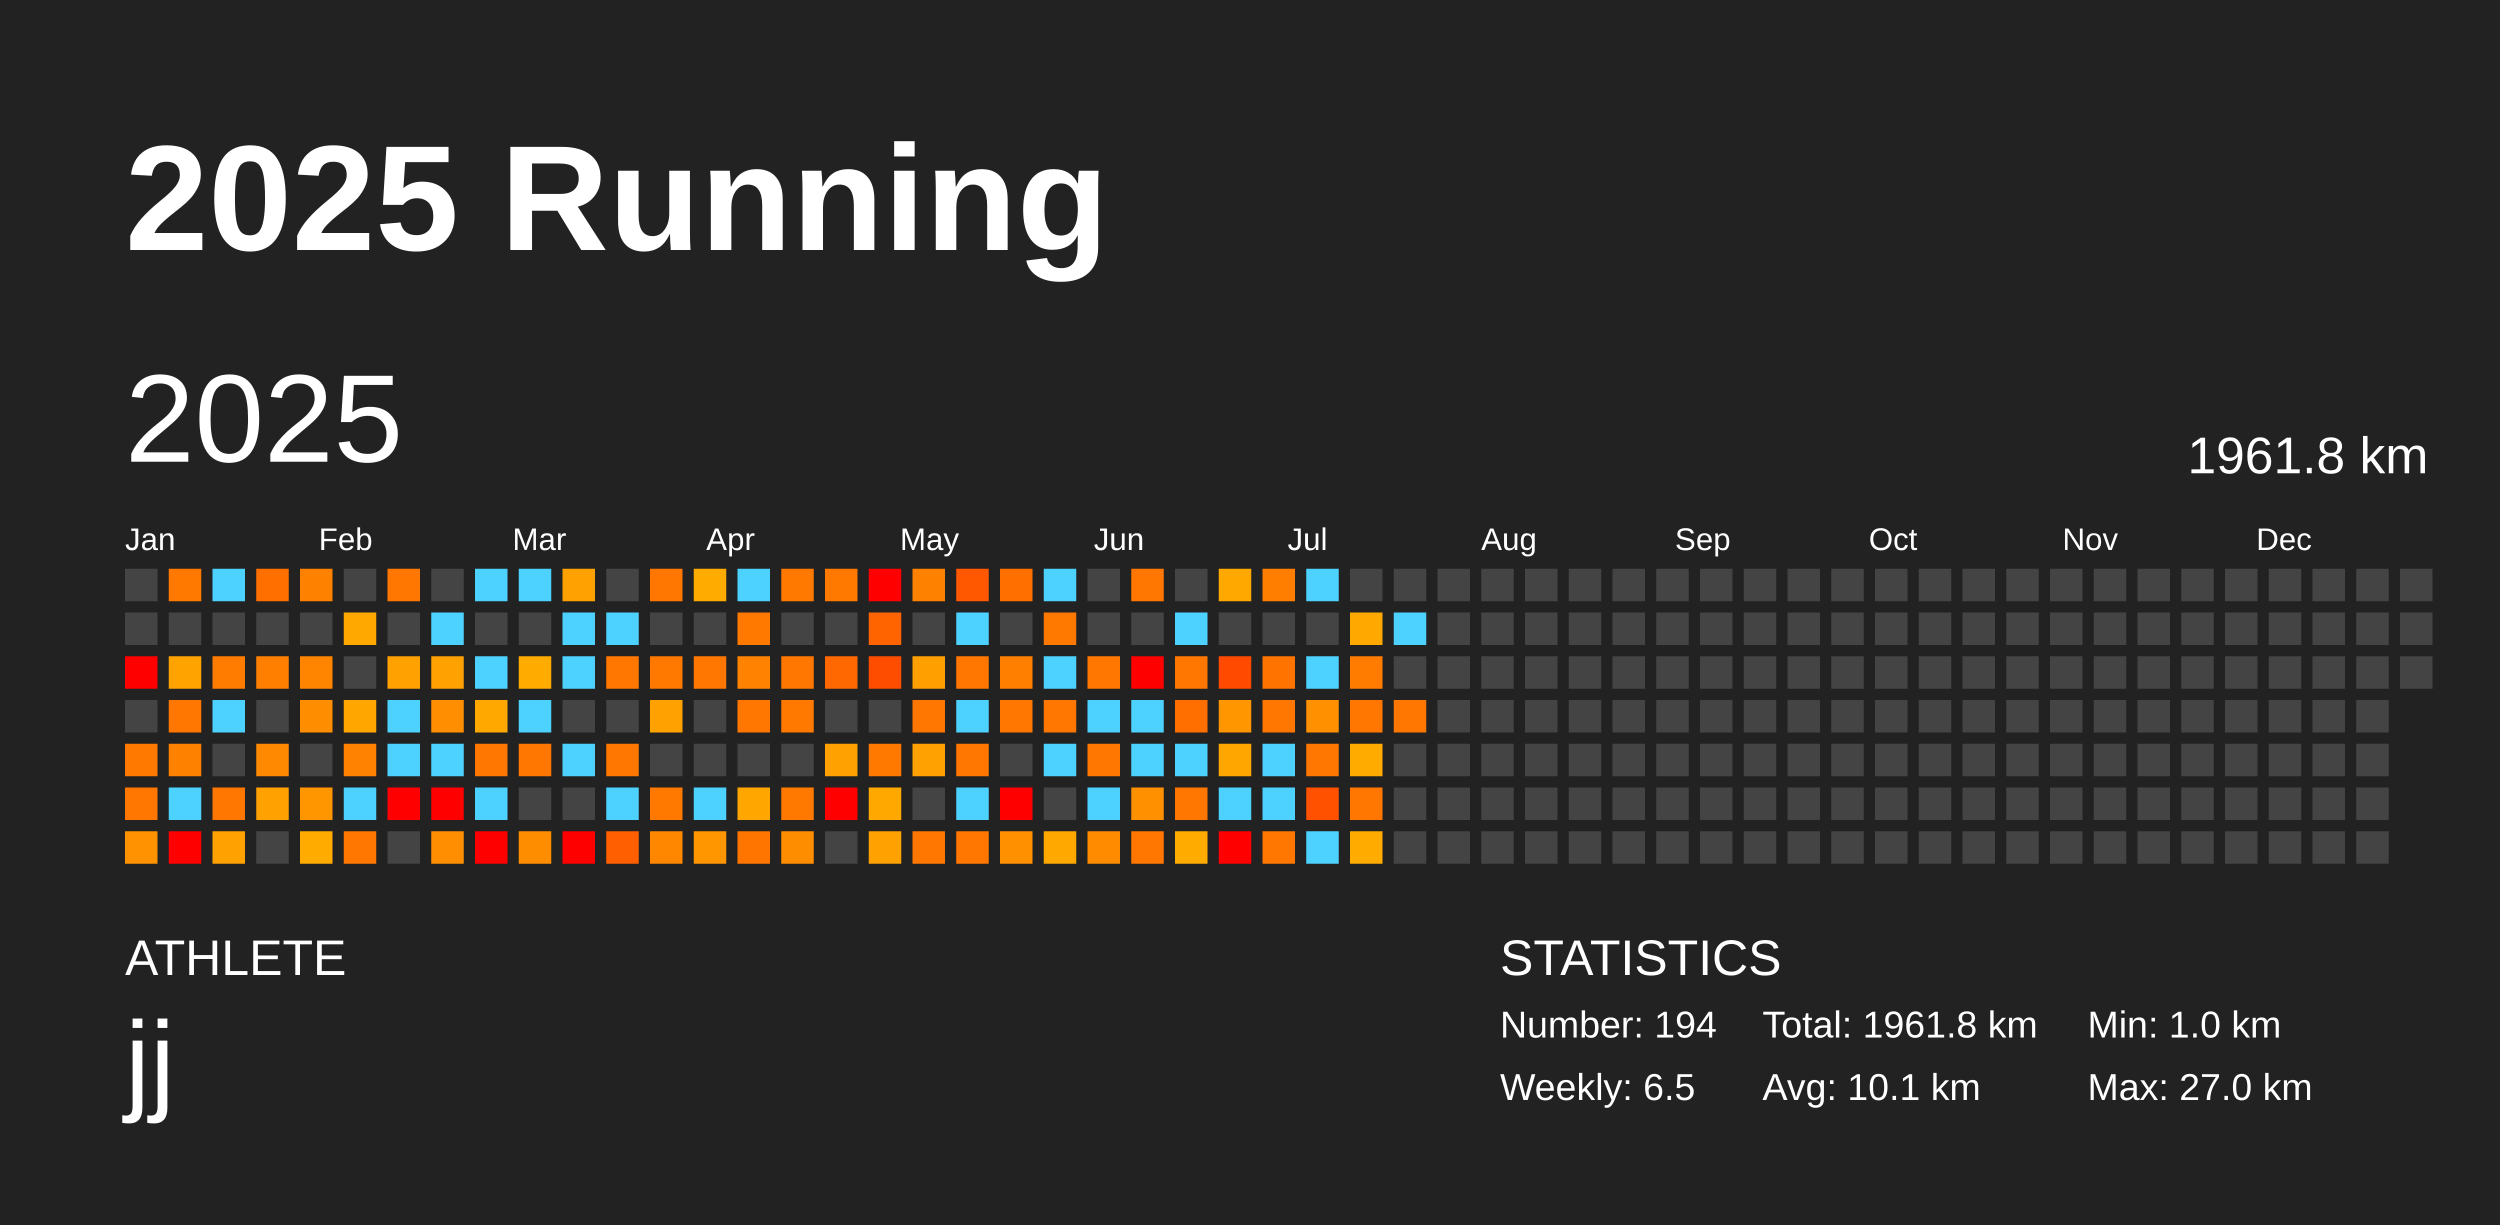
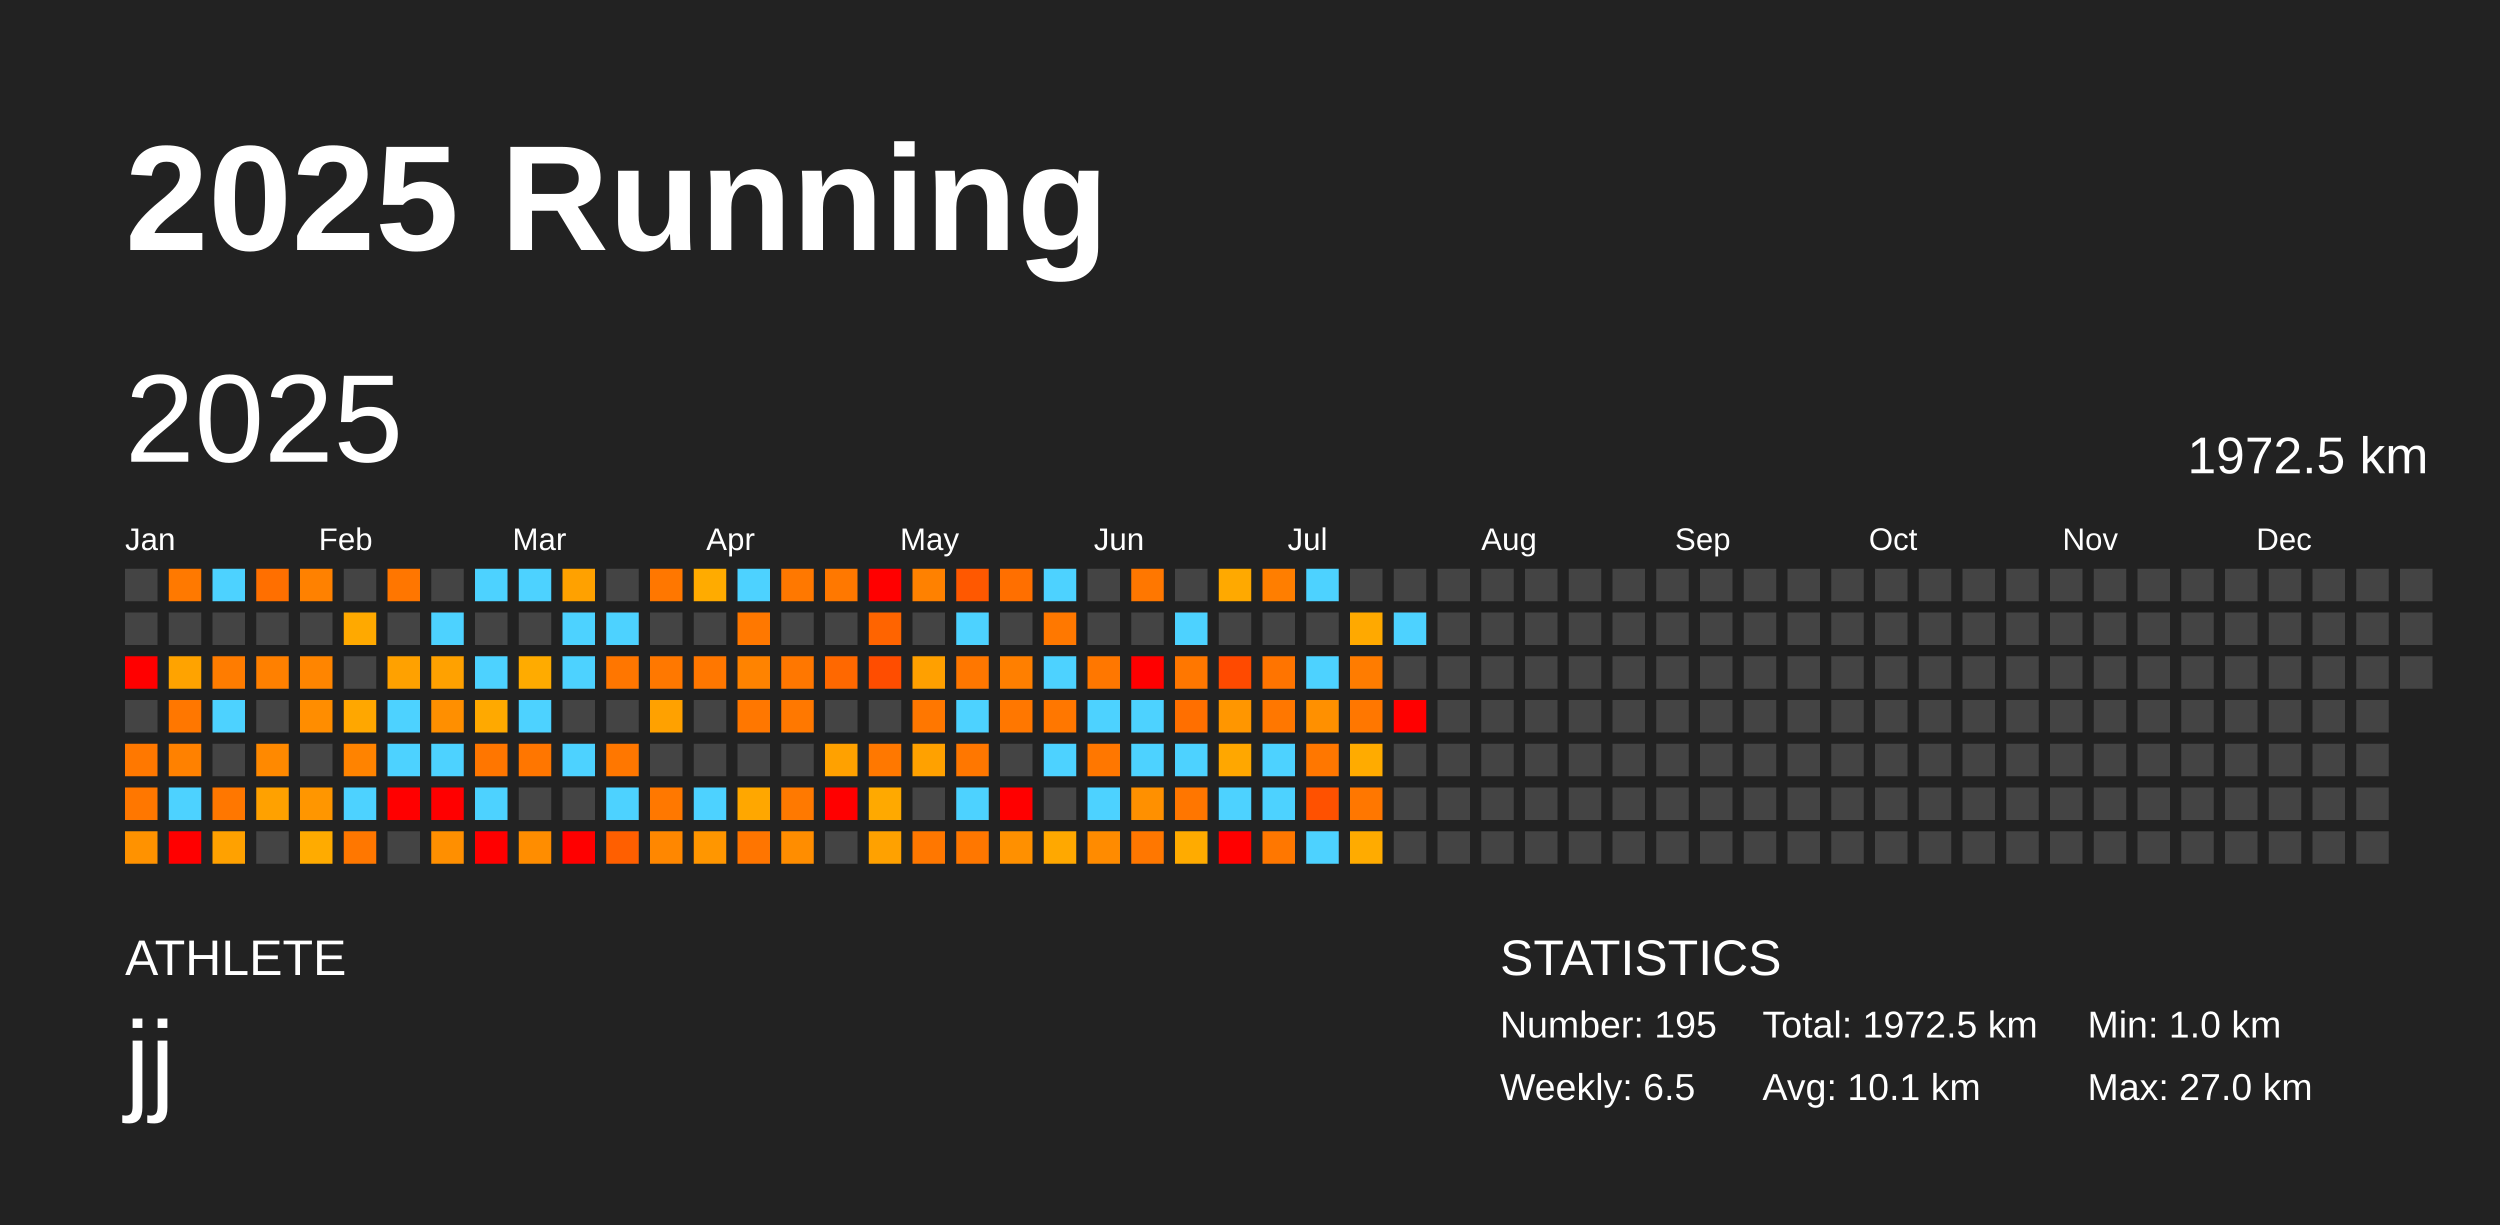
<svg xmlns="http://www.w3.org/2000/svg" baseProfile="full" height="98mm" version="1.1" viewBox="0,0,200,98" width="200mm">
  <defs />
  <rect fill="#222222" height="98" width="200" x="0" y="0" />
  <text fill="#FFFFFF" style="font-size:12px; font-family:Arial; font-weight:bold;" x="10" y="20">2025 Running</text>
  <text fill="#FFFFFF" style="font-size:4px; font-family:Arial" x="10" y="78">ATHLETE</text>
  <text fill="#FFFFFF" style="font-size:9px; font-family:Arial" x="10" y="88">jj</text>
  <text fill="#FFFFFF" style="font-size:4px; font-family:Arial" x="120" y="78">STATISTICS</text>
-   <text fill="#FFFFFF" style="font-size:3px; font-family:Arial" x="120" y="83">Number: 194</text>
+   <text fill="#FFFFFF" style="font-size:3px; font-family:Arial" x="120" y="83">Number: 195</text>
  <text fill="#FFFFFF" style="font-size:3px; font-family:Arial" x="120" y="88">Weekly: 6.5</text>
-   <text fill="#FFFFFF" style="font-size:3px; font-family:Arial" x="141" y="83">Total: 1961.8 km</text>
+   <text fill="#FFFFFF" style="font-size:3px; font-family:Arial" x="141" y="83">Total: 1972.5 km</text>
  <text fill="#FFFFFF" style="font-size:3px; font-family:Arial" x="141" y="88">Avg: 10.1 km</text>
  <text fill="#FFFFFF" style="font-size:3px; font-family:Arial" x="167" y="83">Min: 1.0 km</text>
  <text fill="#FFFFFF" style="font-size:3px; font-family:Arial" x="167" y="88">Max: 27.0 km</text>
  <text dominant-baseline="hanging" fill="#FFFFFF" style="font-size:10.0px; font-family:Arial;" x="10" y="30">2025</text>
-   <text dominant-baseline="hanging" fill="#FFFFFF" style="font-size:4.125px; font-family:Arial;" x="175" y="35">1961.8 km</text>
+   <text dominant-baseline="hanging" fill="#FFFFFF" style="font-size:4.125px; font-family:Arial;" x="175" y="35">1972.5 km</text>
  <text fill="#FFFFFF" style="font-size:2.5px; font-family:Arial" x="10.0" y="44">Jan</text>
  <text fill="#FFFFFF" style="font-size:2.5px; font-family:Arial" x="25.5" y="44">Feb</text>
  <text fill="#FFFFFF" style="font-size:2.5px; font-family:Arial" x="41.0" y="44">Mar</text>
  <text fill="#FFFFFF" style="font-size:2.5px; font-family:Arial" x="56.5" y="44">Apr</text>
  <text fill="#FFFFFF" style="font-size:2.5px; font-family:Arial" x="72.0" y="44">May</text>
  <text fill="#FFFFFF" style="font-size:2.5px; font-family:Arial" x="87.5" y="44">Jun</text>
  <text fill="#FFFFFF" style="font-size:2.5px; font-family:Arial" x="103.0" y="44">Jul</text>
  <text fill="#FFFFFF" style="font-size:2.5px; font-family:Arial" x="118.5" y="44">Aug</text>
  <text fill="#FFFFFF" style="font-size:2.5px; font-family:Arial" x="134.0" y="44">Sep</text>
  <text fill="#FFFFFF" style="font-size:2.5px; font-family:Arial" x="149.5" y="44">Oct</text>
  <text fill="#FFFFFF" style="font-size:2.5px; font-family:Arial" x="165.0" y="44">Nov</text>
  <text fill="#FFFFFF" style="font-size:2.5px; font-family:Arial" x="180.5" y="44">Dec</text>
  <rect fill="#444444" height="2.6" width="2.6" x="10.0" y="45.5" />
  <rect fill="#444444" height="2.6" width="2.6" x="10.0" y="49.0" />
  <rect fill="red" height="2.6" width="2.6" x="10.0" y="52.5" />
  <rect fill="#444444" height="2.6" width="2.6" x="10.0" y="56.0" />
  <rect fill="#ff7800" height="2.6" width="2.6" x="10.0" y="59.5" />
  <rect fill="#ff7700" height="2.6" width="2.6" x="10.0" y="63.0" />
  <rect fill="#ff9200" height="2.6" width="2.6" x="10.0" y="66.5" />
  <rect fill="#ff7900" height="2.6" width="2.6" x="13.5" y="45.5" />
  <rect fill="#444444" height="2.6" width="2.6" x="13.5" y="49.0" />
  <rect fill="#ffa300" height="2.6" width="2.6" x="13.5" y="52.5" />
  <rect fill="#ff7700" height="2.6" width="2.6" x="13.5" y="56.0" />
  <rect fill="#ff8100" height="2.6" width="2.6" x="13.5" y="59.5" />
  <rect fill="#4dd2ff" height="2.6" width="2.6" x="13.5" y="63.0" />
  <rect fill="red" height="2.6" width="2.6" x="13.5" y="66.5" />
  <rect fill="#4dd2ff" height="2.6" width="2.6" x="17.0" y="45.5" />
  <rect fill="#444444" height="2.6" width="2.6" x="17.0" y="49.0" />
  <rect fill="#ff7c00" height="2.6" width="2.6" x="17.0" y="52.5" />
  <rect fill="#4dd2ff" height="2.6" width="2.6" x="17.0" y="56.0" />
  <rect fill="#444444" height="2.6" width="2.6" x="17.0" y="59.5" />
  <rect fill="#ff7700" height="2.6" width="2.6" x="17.0" y="63.0" />
  <rect fill="#ffa100" height="2.6" width="2.6" x="17.0" y="66.5" />
  <rect fill="#ff6f00" height="2.6" width="2.6" x="20.5" y="45.5" />
  <rect fill="#444444" height="2.6" width="2.6" x="20.5" y="49.0" />
  <rect fill="#ff8000" height="2.6" width="2.6" x="20.5" y="52.5" />
  <rect fill="#444444" height="2.6" width="2.6" x="20.5" y="56.0" />
  <rect fill="#ff8900" height="2.6" width="2.6" x="20.5" y="59.5" />
  <rect fill="#ffa100" height="2.6" width="2.6" x="20.5" y="63.0" />
  <rect fill="#444444" height="2.6" width="2.6" x="20.5" y="66.5" />
  <rect fill="#ff8100" height="2.6" width="2.6" x="24.0" y="45.5" />
  <rect fill="#444444" height="2.6" width="2.6" x="24.0" y="49.0" />
  <rect fill="#ff8500" height="2.6" width="2.6" x="24.0" y="52.5" />
  <rect fill="#ff8d00" height="2.6" width="2.6" x="24.0" y="56.0" />
  <rect fill="#444444" height="2.6" width="2.6" x="24.0" y="59.5" />
  <rect fill="#ff9600" height="2.6" width="2.6" x="24.0" y="63.0" />
  <rect fill="#ffab00" height="2.6" width="2.6" x="24.0" y="66.5" />
  <rect fill="#444444" height="2.6" width="2.6" x="27.5" y="45.5" />
  <rect fill="#ffa900" height="2.6" width="2.6" x="27.5" y="49.0" />
  <rect fill="#444444" height="2.6" width="2.6" x="27.5" y="52.5" />
  <rect fill="#ffa700" height="2.6" width="2.6" x="27.5" y="56.0" />
  <rect fill="#ff8300" height="2.6" width="2.6" x="27.5" y="59.5" />
  <rect fill="#4dd2ff" height="2.6" width="2.6" x="27.5" y="63.0" />
  <rect fill="#ff7700" height="2.6" width="2.6" x="27.5" y="66.5" />
  <rect fill="#ff7600" height="2.6" width="2.6" x="31.0" y="45.5" />
  <rect fill="#444444" height="2.6" width="2.6" x="31.0" y="49.0" />
  <rect fill="#ffa100" height="2.6" width="2.6" x="31.0" y="52.5" />
  <rect fill="#4dd2ff" height="2.6" width="2.6" x="31.0" y="56.0" />
  <rect fill="#4dd2ff" height="2.6" width="2.6" x="31.0" y="59.5" />
  <rect fill="red" height="2.6" width="2.6" x="31.0" y="63.0" />
  <rect fill="#444444" height="2.6" width="2.6" x="31.0" y="66.5" />
  <rect fill="#444444" height="2.6" width="2.6" x="34.5" y="45.5" />
  <rect fill="#4dd2ff" height="2.6" width="2.6" x="34.5" y="49.0" />
  <rect fill="#ffa100" height="2.6" width="2.6" x="34.5" y="52.5" />
  <rect fill="#ff8f00" height="2.6" width="2.6" x="34.5" y="56.0" />
  <rect fill="#4dd2ff" height="2.6" width="2.6" x="34.5" y="59.5" />
  <rect fill="red" height="2.6" width="2.6" x="34.5" y="63.0" />
  <rect fill="#ff8f00" height="2.6" width="2.6" x="34.5" y="66.5" />
  <rect fill="#4dd2ff" height="2.6" width="2.6" x="38.0" y="45.5" />
  <rect fill="#444444" height="2.6" width="2.6" x="38.0" y="49.0" />
  <rect fill="#4dd2ff" height="2.6" width="2.6" x="38.0" y="52.5" />
  <rect fill="#ffa900" height="2.6" width="2.6" x="38.0" y="56.0" />
  <rect fill="#ff7600" height="2.6" width="2.6" x="38.0" y="59.5" />
  <rect fill="#4dd2ff" height="2.6" width="2.6" x="38.0" y="63.0" />
  <rect fill="red" height="2.6" width="2.6" x="38.0" y="66.5" />
  <rect fill="#4dd2ff" height="2.6" width="2.6" x="41.5" y="45.5" />
  <rect fill="#444444" height="2.6" width="2.6" x="41.5" y="49.0" />
  <rect fill="#ffab00" height="2.6" width="2.6" x="41.5" y="52.5" />
  <rect fill="#4dd2ff" height="2.6" width="2.6" x="41.5" y="56.0" />
  <rect fill="#ff7600" height="2.6" width="2.6" x="41.5" y="59.5" />
  <rect fill="#444444" height="2.6" width="2.6" x="41.5" y="63.0" />
  <rect fill="#ff8d00" height="2.6" width="2.6" x="41.5" y="66.5" />
  <rect fill="#ffa100" height="2.6" width="2.6" x="45.0" y="45.5" />
  <rect fill="#4dd2ff" height="2.6" width="2.6" x="45.0" y="49.0" />
  <rect fill="#4dd2ff" height="2.6" width="2.6" x="45.0" y="52.5" />
  <rect fill="#444444" height="2.6" width="2.6" x="45.0" y="56.0" />
  <rect fill="#4dd2ff" height="2.6" width="2.6" x="45.0" y="59.5" />
  <rect fill="#444444" height="2.6" width="2.6" x="45.0" y="63.0" />
  <rect fill="red" height="2.6" width="2.6" x="45.0" y="66.5" />
  <rect fill="#444444" height="2.6" width="2.6" x="48.5" y="45.5" />
  <rect fill="#4dd2ff" height="2.6" width="2.6" x="48.5" y="49.0" />
  <rect fill="#ff7600" height="2.6" width="2.6" x="48.5" y="52.5" />
  <rect fill="#444444" height="2.6" width="2.6" x="48.5" y="56.0" />
  <rect fill="#ff7700" height="2.6" width="2.6" x="48.5" y="59.5" />
  <rect fill="#4dd2ff" height="2.6" width="2.6" x="48.5" y="63.0" />
  <rect fill="#ff5f00" height="2.6" width="2.6" x="48.5" y="66.5" />
  <rect fill="#ff7700" height="2.6" width="2.6" x="52.0" y="45.5" />
  <rect fill="#444444" height="2.6" width="2.6" x="52.0" y="49.0" />
  <rect fill="#ff7800" height="2.6" width="2.6" x="52.0" y="52.5" />
  <rect fill="#ffa100" height="2.6" width="2.6" x="52.0" y="56.0" />
  <rect fill="#444444" height="2.6" width="2.6" x="52.0" y="59.5" />
  <rect fill="#ff7800" height="2.6" width="2.6" x="52.0" y="63.0" />
  <rect fill="#ff8700" height="2.6" width="2.6" x="52.0" y="66.5" />
  <rect fill="#ffab00" height="2.6" width="2.6" x="55.5" y="45.5" />
  <rect fill="#444444" height="2.6" width="2.6" x="55.5" y="49.0" />
  <rect fill="#ff7700" height="2.6" width="2.6" x="55.5" y="52.5" />
  <rect fill="#444444" height="2.6" width="2.6" x="55.5" y="56.0" />
  <rect fill="#444444" height="2.6" width="2.6" x="55.5" y="59.5" />
  <rect fill="#4dd2ff" height="2.6" width="2.6" x="55.5" y="63.0" />
  <rect fill="#ff9600" height="2.6" width="2.6" x="55.5" y="66.5" />
  <rect fill="#4dd2ff" height="2.6" width="2.6" x="59.0" y="45.5" />
  <rect fill="#ff7800" height="2.6" width="2.6" x="59.0" y="49.0" />
  <rect fill="#ff8300" height="2.6" width="2.6" x="59.0" y="52.5" />
  <rect fill="#ff7700" height="2.6" width="2.6" x="59.0" y="56.0" />
  <rect fill="#444444" height="2.6" width="2.6" x="59.0" y="59.5" />
  <rect fill="#ffa700" height="2.6" width="2.6" x="59.0" y="63.0" />
  <rect fill="#ff7500" height="2.6" width="2.6" x="59.0" y="66.5" />
  <rect fill="#ff7800" height="2.6" width="2.6" x="62.5" y="45.5" />
  <rect fill="#444444" height="2.6" width="2.6" x="62.5" y="49.0" />
  <rect fill="#ff7700" height="2.6" width="2.6" x="62.5" y="52.5" />
  <rect fill="#ff7800" height="2.6" width="2.6" x="62.5" y="56.0" />
  <rect fill="#444444" height="2.6" width="2.6" x="62.5" y="59.5" />
  <rect fill="#ff7900" height="2.6" width="2.6" x="62.5" y="63.0" />
  <rect fill="#ff8d00" height="2.6" width="2.6" x="62.5" y="66.5" />
  <rect fill="#ff7800" height="2.6" width="2.6" x="66.0" y="45.5" />
  <rect fill="#444444" height="2.6" width="2.6" x="66.0" y="49.0" />
  <rect fill="#ff6800" height="2.6" width="2.6" x="66.0" y="52.5" />
  <rect fill="#444444" height="2.6" width="2.6" x="66.0" y="56.0" />
  <rect fill="#ffa100" height="2.6" width="2.6" x="66.0" y="59.5" />
  <rect fill="red" height="2.6" width="2.6" x="66.0" y="63.0" />
  <rect fill="#444444" height="2.6" width="2.6" x="66.0" y="66.5" />
  <rect fill="red" height="2.6" width="2.6" x="69.5" y="45.5" />
  <rect fill="#ff6400" height="2.6" width="2.6" x="69.5" y="49.0" />
  <rect fill="#ff4d00" height="2.6" width="2.6" x="69.5" y="52.5" />
  <rect fill="#444444" height="2.6" width="2.6" x="69.5" y="56.0" />
  <rect fill="#ff7800" height="2.6" width="2.6" x="69.5" y="59.5" />
  <rect fill="#ffa900" height="2.6" width="2.6" x="69.5" y="63.0" />
  <rect fill="#ffa100" height="2.6" width="2.6" x="69.5" y="66.5" />
  <rect fill="#ff8100" height="2.6" width="2.6" x="73.0" y="45.5" />
  <rect fill="#444444" height="2.6" width="2.6" x="73.0" y="49.0" />
  <rect fill="#ffa000" height="2.6" width="2.6" x="73.0" y="52.5" />
  <rect fill="#ff7700" height="2.6" width="2.6" x="73.0" y="56.0" />
  <rect fill="#ffa100" height="2.6" width="2.6" x="73.0" y="59.5" />
  <rect fill="#444444" height="2.6" width="2.6" x="73.0" y="63.0" />
  <rect fill="#ff7700" height="2.6" width="2.6" x="73.0" y="66.5" />
  <rect fill="#ff5800" height="2.6" width="2.6" x="76.5" y="45.5" />
  <rect fill="#4dd2ff" height="2.6" width="2.6" x="76.5" y="49.0" />
  <rect fill="#ff7700" height="2.6" width="2.6" x="76.5" y="52.5" />
  <rect fill="#4dd2ff" height="2.6" width="2.6" x="76.5" y="56.0" />
  <rect fill="#ff7700" height="2.6" width="2.6" x="76.5" y="59.5" />
  <rect fill="#4dd2ff" height="2.6" width="2.6" x="76.5" y="63.0" />
  <rect fill="#ff7700" height="2.6" width="2.6" x="76.5" y="66.5" />
  <rect fill="#ff6f00" height="2.6" width="2.6" x="80.0" y="45.5" />
  <rect fill="#444444" height="2.6" width="2.6" x="80.0" y="49.0" />
  <rect fill="#ff7f00" height="2.6" width="2.6" x="80.0" y="52.5" />
  <rect fill="#ff7700" height="2.6" width="2.6" x="80.0" y="56.0" />
  <rect fill="#444444" height="2.6" width="2.6" x="80.0" y="59.5" />
  <rect fill="red" height="2.6" width="2.6" x="80.0" y="63.0" />
  <rect fill="#ff9000" height="2.6" width="2.6" x="80.0" y="66.5" />
  <rect fill="#4dd2ff" height="2.6" width="2.6" x="83.5" y="45.5" />
  <rect fill="#ff7800" height="2.6" width="2.6" x="83.5" y="49.0" />
  <rect fill="#4dd2ff" height="2.6" width="2.6" x="83.5" y="52.5" />
  <rect fill="#ff7700" height="2.6" width="2.6" x="83.5" y="56.0" />
  <rect fill="#4dd2ff" height="2.6" width="2.6" x="83.5" y="59.5" />
  <rect fill="#444444" height="2.6" width="2.6" x="83.5" y="63.0" />
  <rect fill="#ffa800" height="2.6" width="2.6" x="83.5" y="66.5" />
  <rect fill="#444444" height="2.6" width="2.6" x="87.0" y="45.5" />
  <rect fill="#444444" height="2.6" width="2.6" x="87.0" y="49.0" />
  <rect fill="#ff7700" height="2.6" width="2.6" x="87.0" y="52.5" />
  <rect fill="#4dd2ff" height="2.6" width="2.6" x="87.0" y="56.0" />
  <rect fill="#ff7700" height="2.6" width="2.6" x="87.0" y="59.5" />
  <rect fill="#4dd2ff" height="2.6" width="2.6" x="87.0" y="63.0" />
  <rect fill="#ff8b00" height="2.6" width="2.6" x="87.0" y="66.5" />
  <rect fill="#ff7700" height="2.6" width="2.6" x="90.5" y="45.5" />
  <rect fill="#444444" height="2.6" width="2.6" x="90.5" y="49.0" />
  <rect fill="red" height="2.6" width="2.6" x="90.5" y="52.5" />
  <rect fill="#4dd2ff" height="2.6" width="2.6" x="90.5" y="56.0" />
  <rect fill="#4dd2ff" height="2.6" width="2.6" x="90.5" y="59.5" />
  <rect fill="#ff9000" height="2.6" width="2.6" x="90.5" y="63.0" />
  <rect fill="#ff7700" height="2.6" width="2.6" x="90.5" y="66.5" />
  <rect fill="#444444" height="2.6" width="2.6" x="94.0" y="45.5" />
  <rect fill="#4dd2ff" height="2.6" width="2.6" x="94.0" y="49.0" />
  <rect fill="#ff7700" height="2.6" width="2.6" x="94.0" y="52.5" />
  <rect fill="#ff6f00" height="2.6" width="2.6" x="94.0" y="56.0" />
  <rect fill="#4dd2ff" height="2.6" width="2.6" x="94.0" y="59.5" />
  <rect fill="#ff7600" height="2.6" width="2.6" x="94.0" y="63.0" />
  <rect fill="#ffab00" height="2.6" width="2.6" x="94.0" y="66.5" />
  <rect fill="#ffa900" height="2.6" width="2.6" x="97.5" y="45.5" />
  <rect fill="#444444" height="2.6" width="2.6" x="97.5" y="49.0" />
  <rect fill="#ff4a00" height="2.6" width="2.6" x="97.5" y="52.5" />
  <rect fill="#ff9600" height="2.6" width="2.6" x="97.5" y="56.0" />
  <rect fill="#ffa700" height="2.6" width="2.6" x="97.5" y="59.5" />
  <rect fill="#4dd2ff" height="2.6" width="2.6" x="97.5" y="63.0" />
  <rect fill="red" height="2.6" width="2.6" x="97.5" y="66.5" />
  <rect fill="#ff7e00" height="2.6" width="2.6" x="101.0" y="45.5" />
  <rect fill="#444444" height="2.6" width="2.6" x="101.0" y="49.0" />
  <rect fill="#ff7400" height="2.6" width="2.6" x="101.0" y="52.5" />
  <rect fill="#ff7700" height="2.6" width="2.6" x="101.0" y="56.0" />
  <rect fill="#4dd2ff" height="2.6" width="2.6" x="101.0" y="59.5" />
  <rect fill="#4dd2ff" height="2.6" width="2.6" x="101.0" y="63.0" />
  <rect fill="#ff7700" height="2.6" width="2.6" x="101.0" y="66.5" />
  <rect fill="#4dd2ff" height="2.6" width="2.6" x="104.5" y="45.5" />
  <rect fill="#444444" height="2.6" width="2.6" x="104.5" y="49.0" />
  <rect fill="#4dd2ff" height="2.6" width="2.6" x="104.5" y="52.5" />
  <rect fill="#ff9000" height="2.6" width="2.6" x="104.5" y="56.0" />
  <rect fill="#ff7700" height="2.6" width="2.6" x="104.5" y="59.5" />
  <rect fill="#ff5100" height="2.6" width="2.6" x="104.5" y="63.0" />
  <rect fill="#4dd2ff" height="2.6" width="2.6" x="104.5" y="66.5" />
  <rect fill="#444444" height="2.6" width="2.6" x="108.0" y="45.5" />
  <rect fill="#ffa900" height="2.6" width="2.6" x="108.0" y="49.0" />
  <rect fill="#ff7c00" height="2.6" width="2.6" x="108.0" y="52.5" />
  <rect fill="#ff7700" height="2.6" width="2.6" x="108.0" y="56.0" />
  <rect fill="#ffab00" height="2.6" width="2.6" x="108.0" y="59.5" />
  <rect fill="#ff7700" height="2.6" width="2.6" x="108.0" y="63.0" />
  <rect fill="#ffab00" height="2.6" width="2.6" x="108.0" y="66.5" />
  <rect fill="#444444" height="2.6" width="2.6" x="111.5" y="45.5" />
  <rect fill="#4dd2ff" height="2.6" width="2.6" x="111.5" y="49.0" />
  <rect fill="#444444" height="2.6" width="2.6" x="111.5" y="52.5" />
-   <rect fill="#ff7700" height="2.6" width="2.6" x="111.5" y="56.0" />
+   <rect fill="red" height="2.6" width="2.6" x="111.5" y="56.0" />
  <rect fill="#444444" height="2.6" width="2.6" x="111.5" y="59.5" />
  <rect fill="#444444" height="2.6" width="2.6" x="111.5" y="63.0" />
  <rect fill="#444444" height="2.6" width="2.6" x="111.5" y="66.5" />
  <rect fill="#444444" height="2.6" width="2.6" x="115.0" y="45.5" />
  <rect fill="#444444" height="2.6" width="2.6" x="115.0" y="49.0" />
  <rect fill="#444444" height="2.6" width="2.6" x="115.0" y="52.5" />
  <rect fill="#444444" height="2.6" width="2.6" x="115.0" y="56.0" />
  <rect fill="#444444" height="2.6" width="2.6" x="115.0" y="59.5" />
  <rect fill="#444444" height="2.6" width="2.6" x="115.0" y="63.0" />
  <rect fill="#444444" height="2.6" width="2.6" x="115.0" y="66.5" />
  <rect fill="#444444" height="2.6" width="2.6" x="118.5" y="45.5" />
  <rect fill="#444444" height="2.6" width="2.6" x="118.5" y="49.0" />
  <rect fill="#444444" height="2.6" width="2.6" x="118.5" y="52.5" />
  <rect fill="#444444" height="2.6" width="2.6" x="118.5" y="56.0" />
  <rect fill="#444444" height="2.6" width="2.6" x="118.5" y="59.5" />
  <rect fill="#444444" height="2.6" width="2.6" x="118.5" y="63.0" />
  <rect fill="#444444" height="2.6" width="2.6" x="118.5" y="66.5" />
  <rect fill="#444444" height="2.6" width="2.6" x="122.0" y="45.5" />
  <rect fill="#444444" height="2.6" width="2.6" x="122.0" y="49.0" />
  <rect fill="#444444" height="2.6" width="2.6" x="122.0" y="52.5" />
  <rect fill="#444444" height="2.6" width="2.6" x="122.0" y="56.0" />
  <rect fill="#444444" height="2.6" width="2.6" x="122.0" y="59.5" />
  <rect fill="#444444" height="2.6" width="2.6" x="122.0" y="63.0" />
  <rect fill="#444444" height="2.6" width="2.6" x="122.0" y="66.5" />
  <rect fill="#444444" height="2.6" width="2.6" x="125.5" y="45.5" />
  <rect fill="#444444" height="2.6" width="2.6" x="125.5" y="49.0" />
  <rect fill="#444444" height="2.6" width="2.6" x="125.5" y="52.5" />
  <rect fill="#444444" height="2.6" width="2.6" x="125.5" y="56.0" />
  <rect fill="#444444" height="2.6" width="2.6" x="125.5" y="59.5" />
  <rect fill="#444444" height="2.6" width="2.6" x="125.5" y="63.0" />
  <rect fill="#444444" height="2.6" width="2.6" x="125.5" y="66.5" />
  <rect fill="#444444" height="2.6" width="2.6" x="129.0" y="45.5" />
  <rect fill="#444444" height="2.6" width="2.6" x="129.0" y="49.0" />
  <rect fill="#444444" height="2.6" width="2.6" x="129.0" y="52.5" />
  <rect fill="#444444" height="2.6" width="2.6" x="129.0" y="56.0" />
  <rect fill="#444444" height="2.6" width="2.6" x="129.0" y="59.5" />
  <rect fill="#444444" height="2.6" width="2.6" x="129.0" y="63.0" />
  <rect fill="#444444" height="2.6" width="2.6" x="129.0" y="66.5" />
  <rect fill="#444444" height="2.6" width="2.6" x="132.5" y="45.5" />
  <rect fill="#444444" height="2.6" width="2.6" x="132.5" y="49.0" />
  <rect fill="#444444" height="2.6" width="2.6" x="132.5" y="52.5" />
  <rect fill="#444444" height="2.6" width="2.6" x="132.5" y="56.0" />
  <rect fill="#444444" height="2.6" width="2.6" x="132.5" y="59.5" />
  <rect fill="#444444" height="2.6" width="2.6" x="132.5" y="63.0" />
  <rect fill="#444444" height="2.6" width="2.6" x="132.5" y="66.5" />
  <rect fill="#444444" height="2.6" width="2.6" x="136.0" y="45.5" />
  <rect fill="#444444" height="2.6" width="2.6" x="136.0" y="49.0" />
  <rect fill="#444444" height="2.6" width="2.6" x="136.0" y="52.5" />
  <rect fill="#444444" height="2.6" width="2.6" x="136.0" y="56.0" />
  <rect fill="#444444" height="2.6" width="2.6" x="136.0" y="59.5" />
  <rect fill="#444444" height="2.6" width="2.6" x="136.0" y="63.0" />
  <rect fill="#444444" height="2.6" width="2.6" x="136.0" y="66.5" />
  <rect fill="#444444" height="2.6" width="2.6" x="139.5" y="45.5" />
  <rect fill="#444444" height="2.6" width="2.6" x="139.5" y="49.0" />
  <rect fill="#444444" height="2.6" width="2.6" x="139.5" y="52.5" />
  <rect fill="#444444" height="2.6" width="2.6" x="139.5" y="56.0" />
  <rect fill="#444444" height="2.6" width="2.6" x="139.5" y="59.5" />
  <rect fill="#444444" height="2.6" width="2.6" x="139.5" y="63.0" />
  <rect fill="#444444" height="2.6" width="2.6" x="139.5" y="66.5" />
  <rect fill="#444444" height="2.6" width="2.6" x="143.0" y="45.5" />
  <rect fill="#444444" height="2.6" width="2.6" x="143.0" y="49.0" />
  <rect fill="#444444" height="2.6" width="2.6" x="143.0" y="52.5" />
  <rect fill="#444444" height="2.6" width="2.6" x="143.0" y="56.0" />
  <rect fill="#444444" height="2.6" width="2.6" x="143.0" y="59.5" />
  <rect fill="#444444" height="2.6" width="2.6" x="143.0" y="63.0" />
  <rect fill="#444444" height="2.6" width="2.6" x="143.0" y="66.5" />
  <rect fill="#444444" height="2.6" width="2.6" x="146.5" y="45.5" />
  <rect fill="#444444" height="2.6" width="2.6" x="146.5" y="49.0" />
  <rect fill="#444444" height="2.6" width="2.6" x="146.5" y="52.5" />
  <rect fill="#444444" height="2.6" width="2.6" x="146.5" y="56.0" />
  <rect fill="#444444" height="2.6" width="2.6" x="146.5" y="59.5" />
  <rect fill="#444444" height="2.6" width="2.6" x="146.5" y="63.0" />
  <rect fill="#444444" height="2.6" width="2.6" x="146.5" y="66.5" />
  <rect fill="#444444" height="2.6" width="2.6" x="150.0" y="45.5" />
  <rect fill="#444444" height="2.6" width="2.6" x="150.0" y="49.0" />
  <rect fill="#444444" height="2.6" width="2.6" x="150.0" y="52.5" />
  <rect fill="#444444" height="2.6" width="2.6" x="150.0" y="56.0" />
  <rect fill="#444444" height="2.6" width="2.6" x="150.0" y="59.5" />
  <rect fill="#444444" height="2.6" width="2.6" x="150.0" y="63.0" />
  <rect fill="#444444" height="2.6" width="2.6" x="150.0" y="66.5" />
  <rect fill="#444444" height="2.6" width="2.6" x="153.5" y="45.5" />
  <rect fill="#444444" height="2.6" width="2.6" x="153.5" y="49.0" />
  <rect fill="#444444" height="2.6" width="2.6" x="153.5" y="52.5" />
  <rect fill="#444444" height="2.6" width="2.6" x="153.5" y="56.0" />
  <rect fill="#444444" height="2.6" width="2.6" x="153.5" y="59.5" />
  <rect fill="#444444" height="2.6" width="2.6" x="153.5" y="63.0" />
  <rect fill="#444444" height="2.6" width="2.6" x="153.5" y="66.5" />
  <rect fill="#444444" height="2.6" width="2.6" x="157.0" y="45.5" />
  <rect fill="#444444" height="2.6" width="2.6" x="157.0" y="49.0" />
  <rect fill="#444444" height="2.6" width="2.6" x="157.0" y="52.5" />
  <rect fill="#444444" height="2.6" width="2.6" x="157.0" y="56.0" />
  <rect fill="#444444" height="2.6" width="2.6" x="157.0" y="59.5" />
  <rect fill="#444444" height="2.6" width="2.6" x="157.0" y="63.0" />
  <rect fill="#444444" height="2.6" width="2.6" x="157.0" y="66.5" />
  <rect fill="#444444" height="2.6" width="2.6" x="160.5" y="45.5" />
  <rect fill="#444444" height="2.6" width="2.6" x="160.5" y="49.0" />
  <rect fill="#444444" height="2.6" width="2.6" x="160.5" y="52.5" />
  <rect fill="#444444" height="2.6" width="2.6" x="160.5" y="56.0" />
  <rect fill="#444444" height="2.6" width="2.6" x="160.5" y="59.5" />
  <rect fill="#444444" height="2.6" width="2.6" x="160.5" y="63.0" />
  <rect fill="#444444" height="2.6" width="2.6" x="160.5" y="66.5" />
  <rect fill="#444444" height="2.6" width="2.6" x="164.0" y="45.5" />
  <rect fill="#444444" height="2.6" width="2.6" x="164.0" y="49.0" />
  <rect fill="#444444" height="2.6" width="2.6" x="164.0" y="52.5" />
  <rect fill="#444444" height="2.6" width="2.6" x="164.0" y="56.0" />
  <rect fill="#444444" height="2.6" width="2.6" x="164.0" y="59.5" />
  <rect fill="#444444" height="2.6" width="2.6" x="164.0" y="63.0" />
  <rect fill="#444444" height="2.6" width="2.6" x="164.0" y="66.5" />
  <rect fill="#444444" height="2.6" width="2.6" x="167.5" y="45.5" />
  <rect fill="#444444" height="2.6" width="2.6" x="167.5" y="49.0" />
  <rect fill="#444444" height="2.6" width="2.6" x="167.5" y="52.5" />
  <rect fill="#444444" height="2.6" width="2.6" x="167.5" y="56.0" />
  <rect fill="#444444" height="2.6" width="2.6" x="167.5" y="59.5" />
  <rect fill="#444444" height="2.6" width="2.6" x="167.5" y="63.0" />
  <rect fill="#444444" height="2.6" width="2.6" x="167.5" y="66.5" />
  <rect fill="#444444" height="2.6" width="2.6" x="171.0" y="45.5" />
  <rect fill="#444444" height="2.6" width="2.6" x="171.0" y="49.0" />
  <rect fill="#444444" height="2.6" width="2.6" x="171.0" y="52.5" />
  <rect fill="#444444" height="2.6" width="2.6" x="171.0" y="56.0" />
  <rect fill="#444444" height="2.6" width="2.6" x="171.0" y="59.5" />
  <rect fill="#444444" height="2.6" width="2.6" x="171.0" y="63.0" />
  <rect fill="#444444" height="2.6" width="2.6" x="171.0" y="66.5" />
  <rect fill="#444444" height="2.6" width="2.6" x="174.5" y="45.5" />
  <rect fill="#444444" height="2.6" width="2.6" x="174.5" y="49.0" />
  <rect fill="#444444" height="2.6" width="2.6" x="174.5" y="52.5" />
  <rect fill="#444444" height="2.6" width="2.6" x="174.5" y="56.0" />
  <rect fill="#444444" height="2.6" width="2.6" x="174.5" y="59.5" />
  <rect fill="#444444" height="2.6" width="2.6" x="174.5" y="63.0" />
  <rect fill="#444444" height="2.6" width="2.6" x="174.5" y="66.5" />
  <rect fill="#444444" height="2.6" width="2.6" x="178.0" y="45.5" />
  <rect fill="#444444" height="2.6" width="2.6" x="178.0" y="49.0" />
  <rect fill="#444444" height="2.6" width="2.6" x="178.0" y="52.5" />
  <rect fill="#444444" height="2.6" width="2.6" x="178.0" y="56.0" />
  <rect fill="#444444" height="2.6" width="2.6" x="178.0" y="59.5" />
  <rect fill="#444444" height="2.6" width="2.6" x="178.0" y="63.0" />
  <rect fill="#444444" height="2.6" width="2.6" x="178.0" y="66.5" />
  <rect fill="#444444" height="2.6" width="2.6" x="181.5" y="45.5" />
  <rect fill="#444444" height="2.6" width="2.6" x="181.5" y="49.0" />
  <rect fill="#444444" height="2.6" width="2.6" x="181.5" y="52.5" />
  <rect fill="#444444" height="2.6" width="2.6" x="181.5" y="56.0" />
  <rect fill="#444444" height="2.6" width="2.6" x="181.5" y="59.5" />
  <rect fill="#444444" height="2.6" width="2.6" x="181.5" y="63.0" />
  <rect fill="#444444" height="2.6" width="2.6" x="181.5" y="66.5" />
  <rect fill="#444444" height="2.6" width="2.6" x="185.0" y="45.5" />
  <rect fill="#444444" height="2.6" width="2.6" x="185.0" y="49.0" />
  <rect fill="#444444" height="2.6" width="2.6" x="185.0" y="52.5" />
  <rect fill="#444444" height="2.6" width="2.6" x="185.0" y="56.0" />
  <rect fill="#444444" height="2.6" width="2.6" x="185.0" y="59.5" />
  <rect fill="#444444" height="2.6" width="2.6" x="185.0" y="63.0" />
  <rect fill="#444444" height="2.6" width="2.6" x="185.0" y="66.5" />
  <rect fill="#444444" height="2.6" width="2.6" x="188.5" y="45.5" />
  <rect fill="#444444" height="2.6" width="2.6" x="188.5" y="49.0" />
  <rect fill="#444444" height="2.6" width="2.6" x="188.5" y="52.5" />
  <rect fill="#444444" height="2.6" width="2.6" x="188.5" y="56.0" />
  <rect fill="#444444" height="2.6" width="2.6" x="188.5" y="59.5" />
  <rect fill="#444444" height="2.6" width="2.6" x="188.5" y="63.0" />
  <rect fill="#444444" height="2.6" width="2.6" x="188.5" y="66.5" />
  <rect fill="#444444" height="2.6" width="2.6" x="192.0" y="45.5" />
  <rect fill="#444444" height="2.6" width="2.6" x="192.0" y="49.0" />
  <rect fill="#444444" height="2.6" width="2.6" x="192.0" y="52.5" />
</svg>
